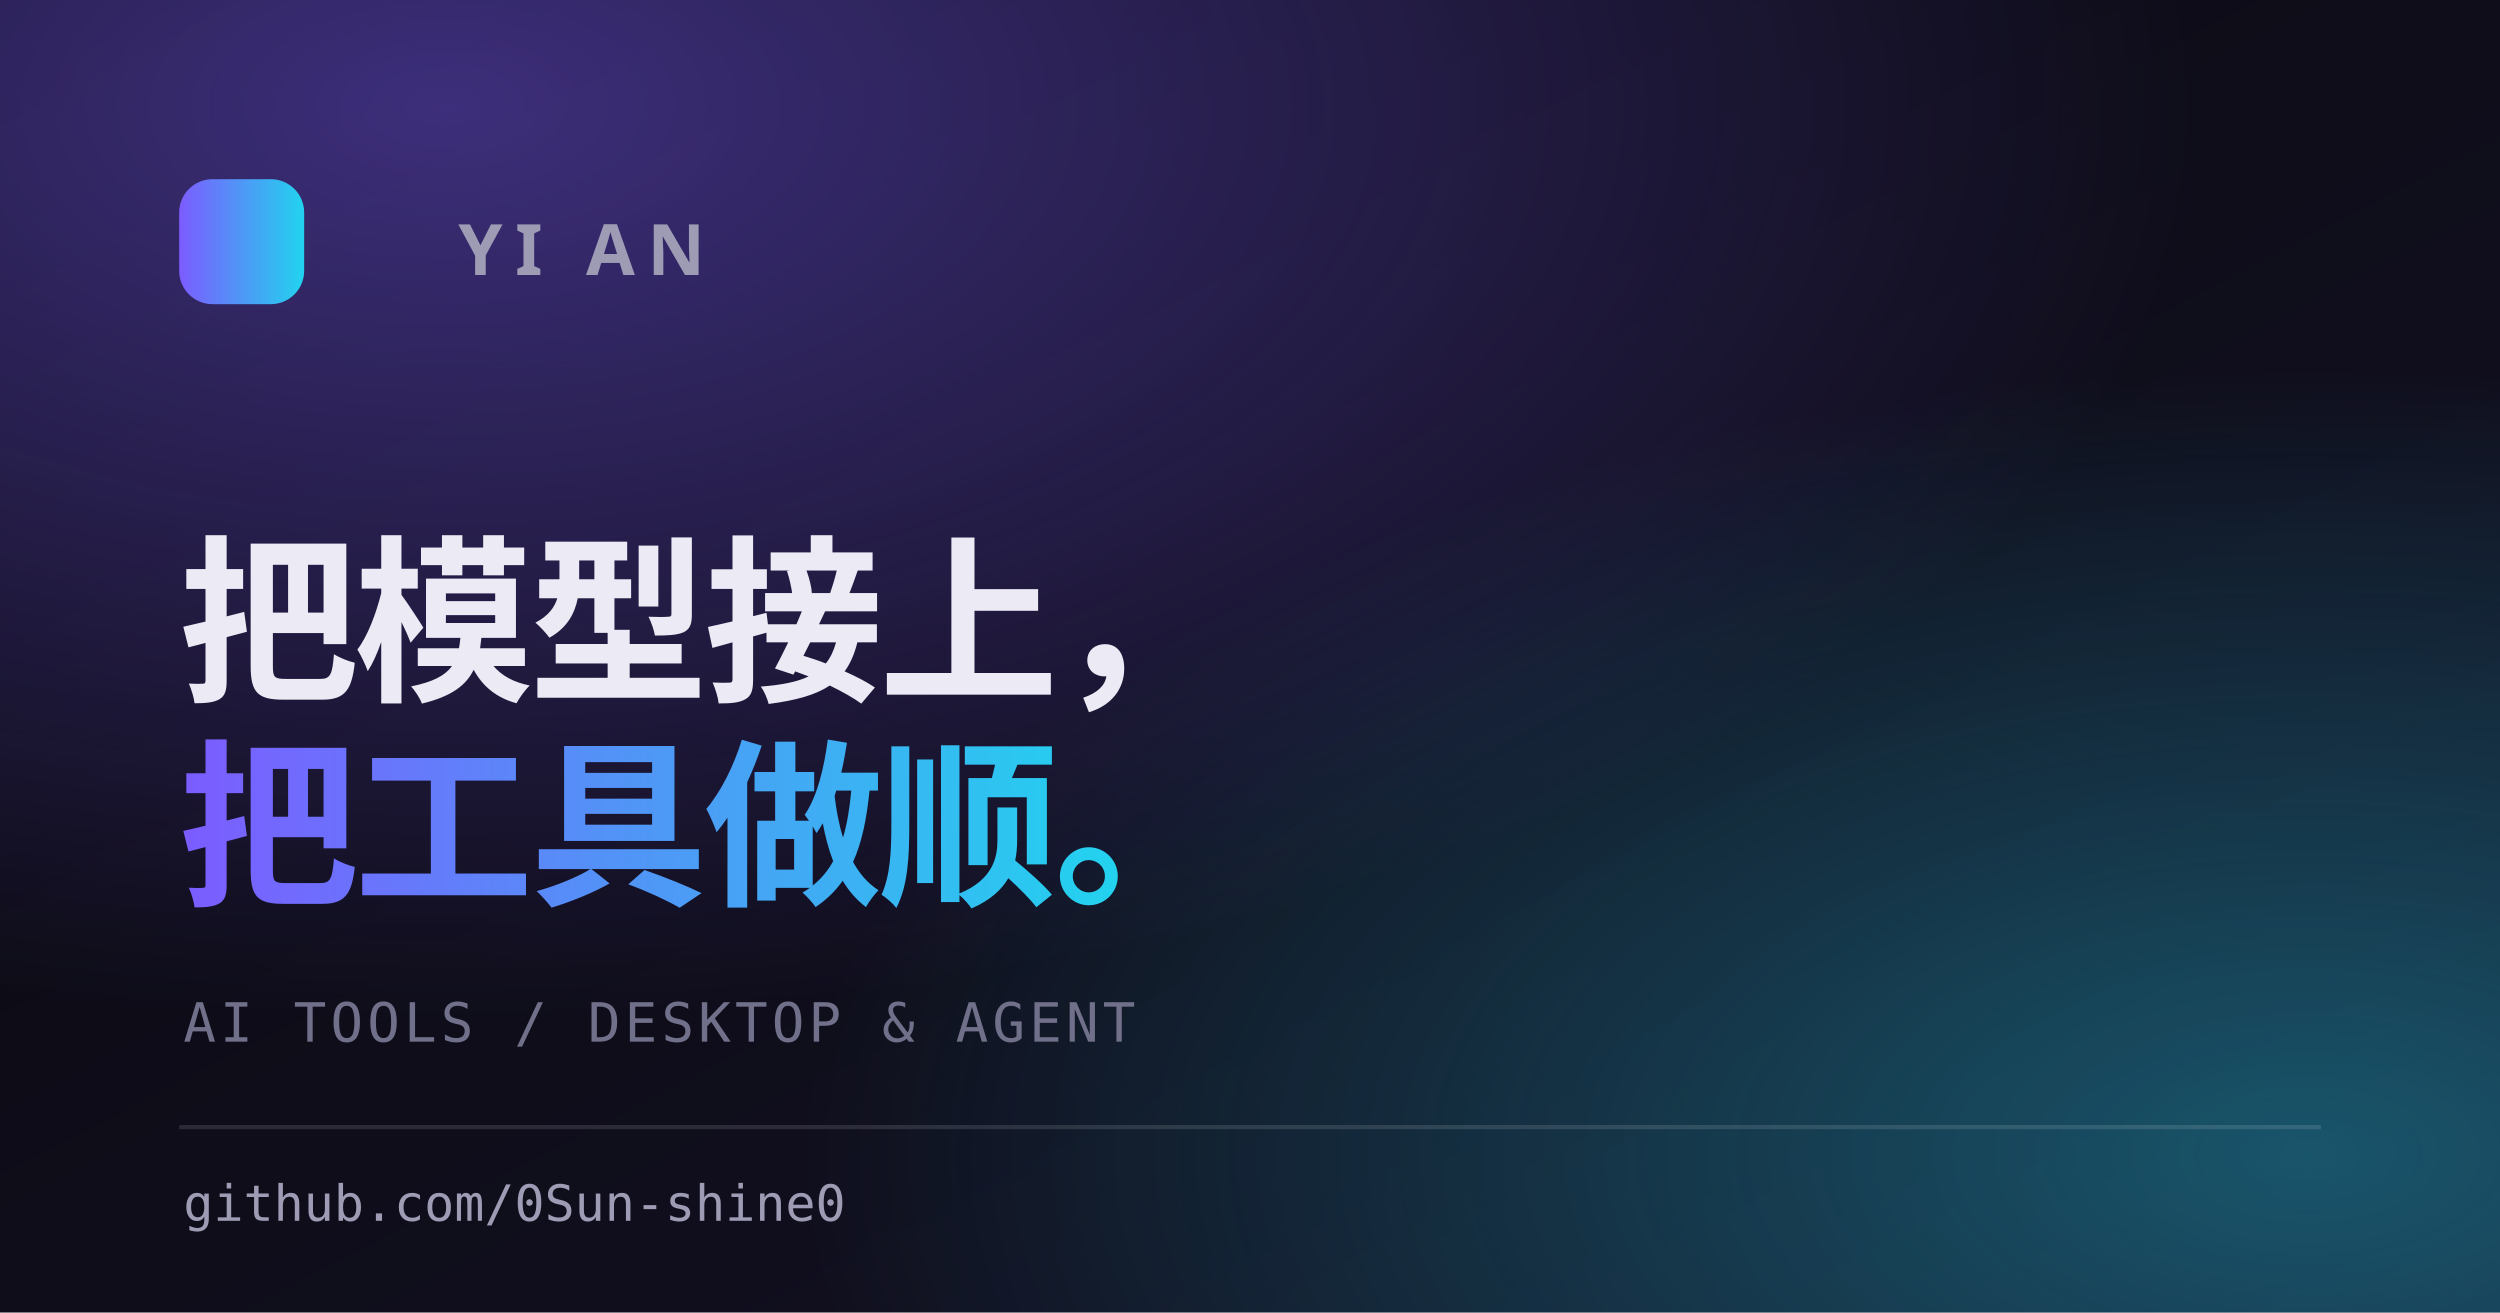
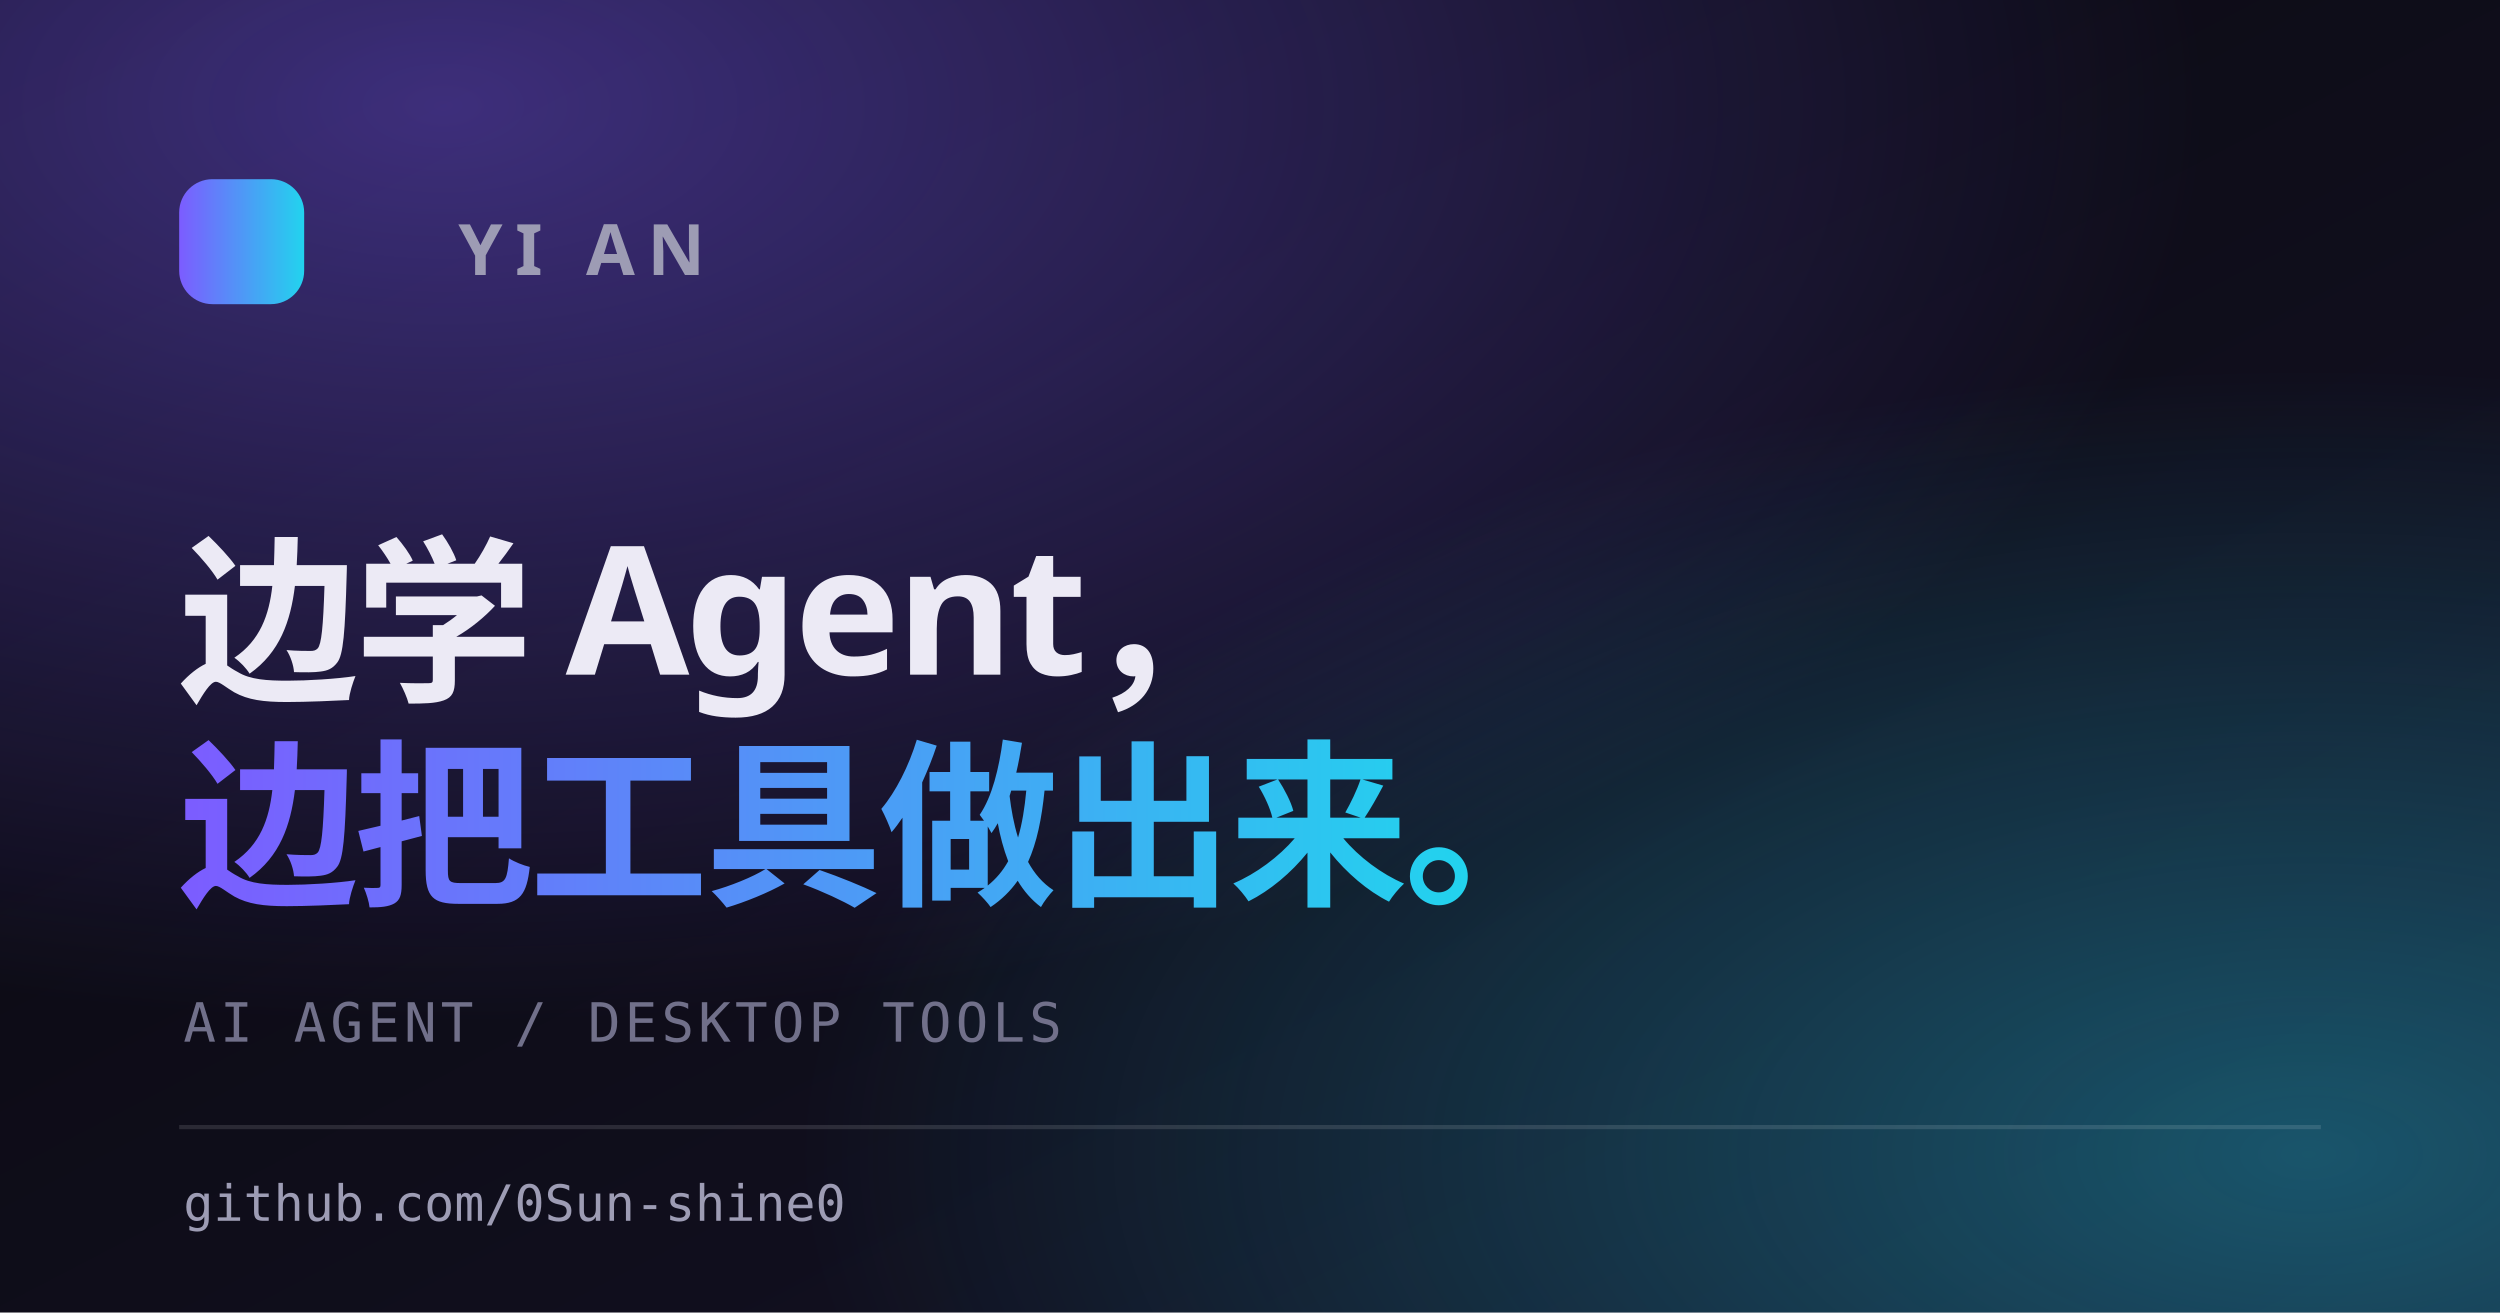
<svg xmlns="http://www.w3.org/2000/svg" viewBox="0 0 1200 630" width="1200" height="630">
  <defs>
    <linearGradient id="bg" x1="0" y1="0" x2="1" y2="1">
      <stop offset="0" stop-color="#08080c" />
      <stop offset="1" stop-color="#151227" />
    </linearGradient>
    <linearGradient id="acc" x1="0" y1="0" x2="1" y2="0">
      <stop offset="0" stop-color="#7c5cff" />
      <stop offset="1" stop-color="#22d3ee" />
    </linearGradient>
    <radialGradient id="glow" cx="18%" cy="8%" r="70%">
      <stop offset="0" stop-color="#7c5cff" stop-opacity=".45" />
      <stop offset="1" stop-color="#7c5cff" stop-opacity="0" />
    </radialGradient>
    <radialGradient id="glow2" cx="92%" cy="88%" r="60%">
      <stop offset="0" stop-color="#22d3ee" stop-opacity=".35" />
      <stop offset="1" stop-color="#22d3ee" stop-opacity="0" />
    </radialGradient>
  </defs>
  <rect width="1200" height="630" fill="url(#bg)" />
  <rect width="1200" height="630" fill="url(#glow)" />
  <rect width="1200" height="630" fill="url(#glow2)" />
  <rect x="86" y="86" width="60" height="60" rx="16" fill="url(#acc)" />
  <text x="220" y="132" font-family="ui-sans-serif,system-ui,'Segoe UI',sans-serif" font-size="34" font-weight="700" fill="#9d9cb4" letter-spacing="6">YI AN</text>
-   <text x="86" y="330" font-family="ui-sans-serif,system-ui,'Segoe UI',sans-serif" font-size="86" font-weight="700" fill="#eceaf5" letter-spacing="-2">把模型接上，</text>
-   <text x="86" y="428" font-family="ui-sans-serif,system-ui,'Segoe UI',sans-serif" font-size="86" font-weight="700" fill="url(#acc)" letter-spacing="-2">把工具做顺。</text>
-   <text x="88" y="500" font-family="ui-monospace,Consolas,monospace" font-size="26" fill="#71708a" letter-spacing="2">AI TOOLS / DESKTOP &amp; AGENT</text>
+   <text x="86" y="330" font-family="ui-sans-serif,system-ui,'Segoe UI',sans-serif" font-size="86" font-weight="700" fill="#eceaf5" letter-spacing="-2">边学 Agent，</text>
+   <text x="86" y="428" font-family="ui-sans-serif,system-ui,'Segoe UI',sans-serif" font-size="86" font-weight="700" fill="url(#acc)" letter-spacing="-2">边把工具做出来。</text>
+   <text x="88" y="500" font-family="ui-monospace,Consolas,monospace" font-size="26" fill="#71708a" letter-spacing="2">AI AGENT / DESKTOP TOOLS</text>
  <rect x="86" y="540" width="1028" height="2" fill="#ffffff" opacity=".12" />
  <text x="88" y="586" font-family="ui-monospace,Consolas,monospace" font-size="24" fill="#9d9cb4">github.com/0Sun-shine0</text>
</svg>
